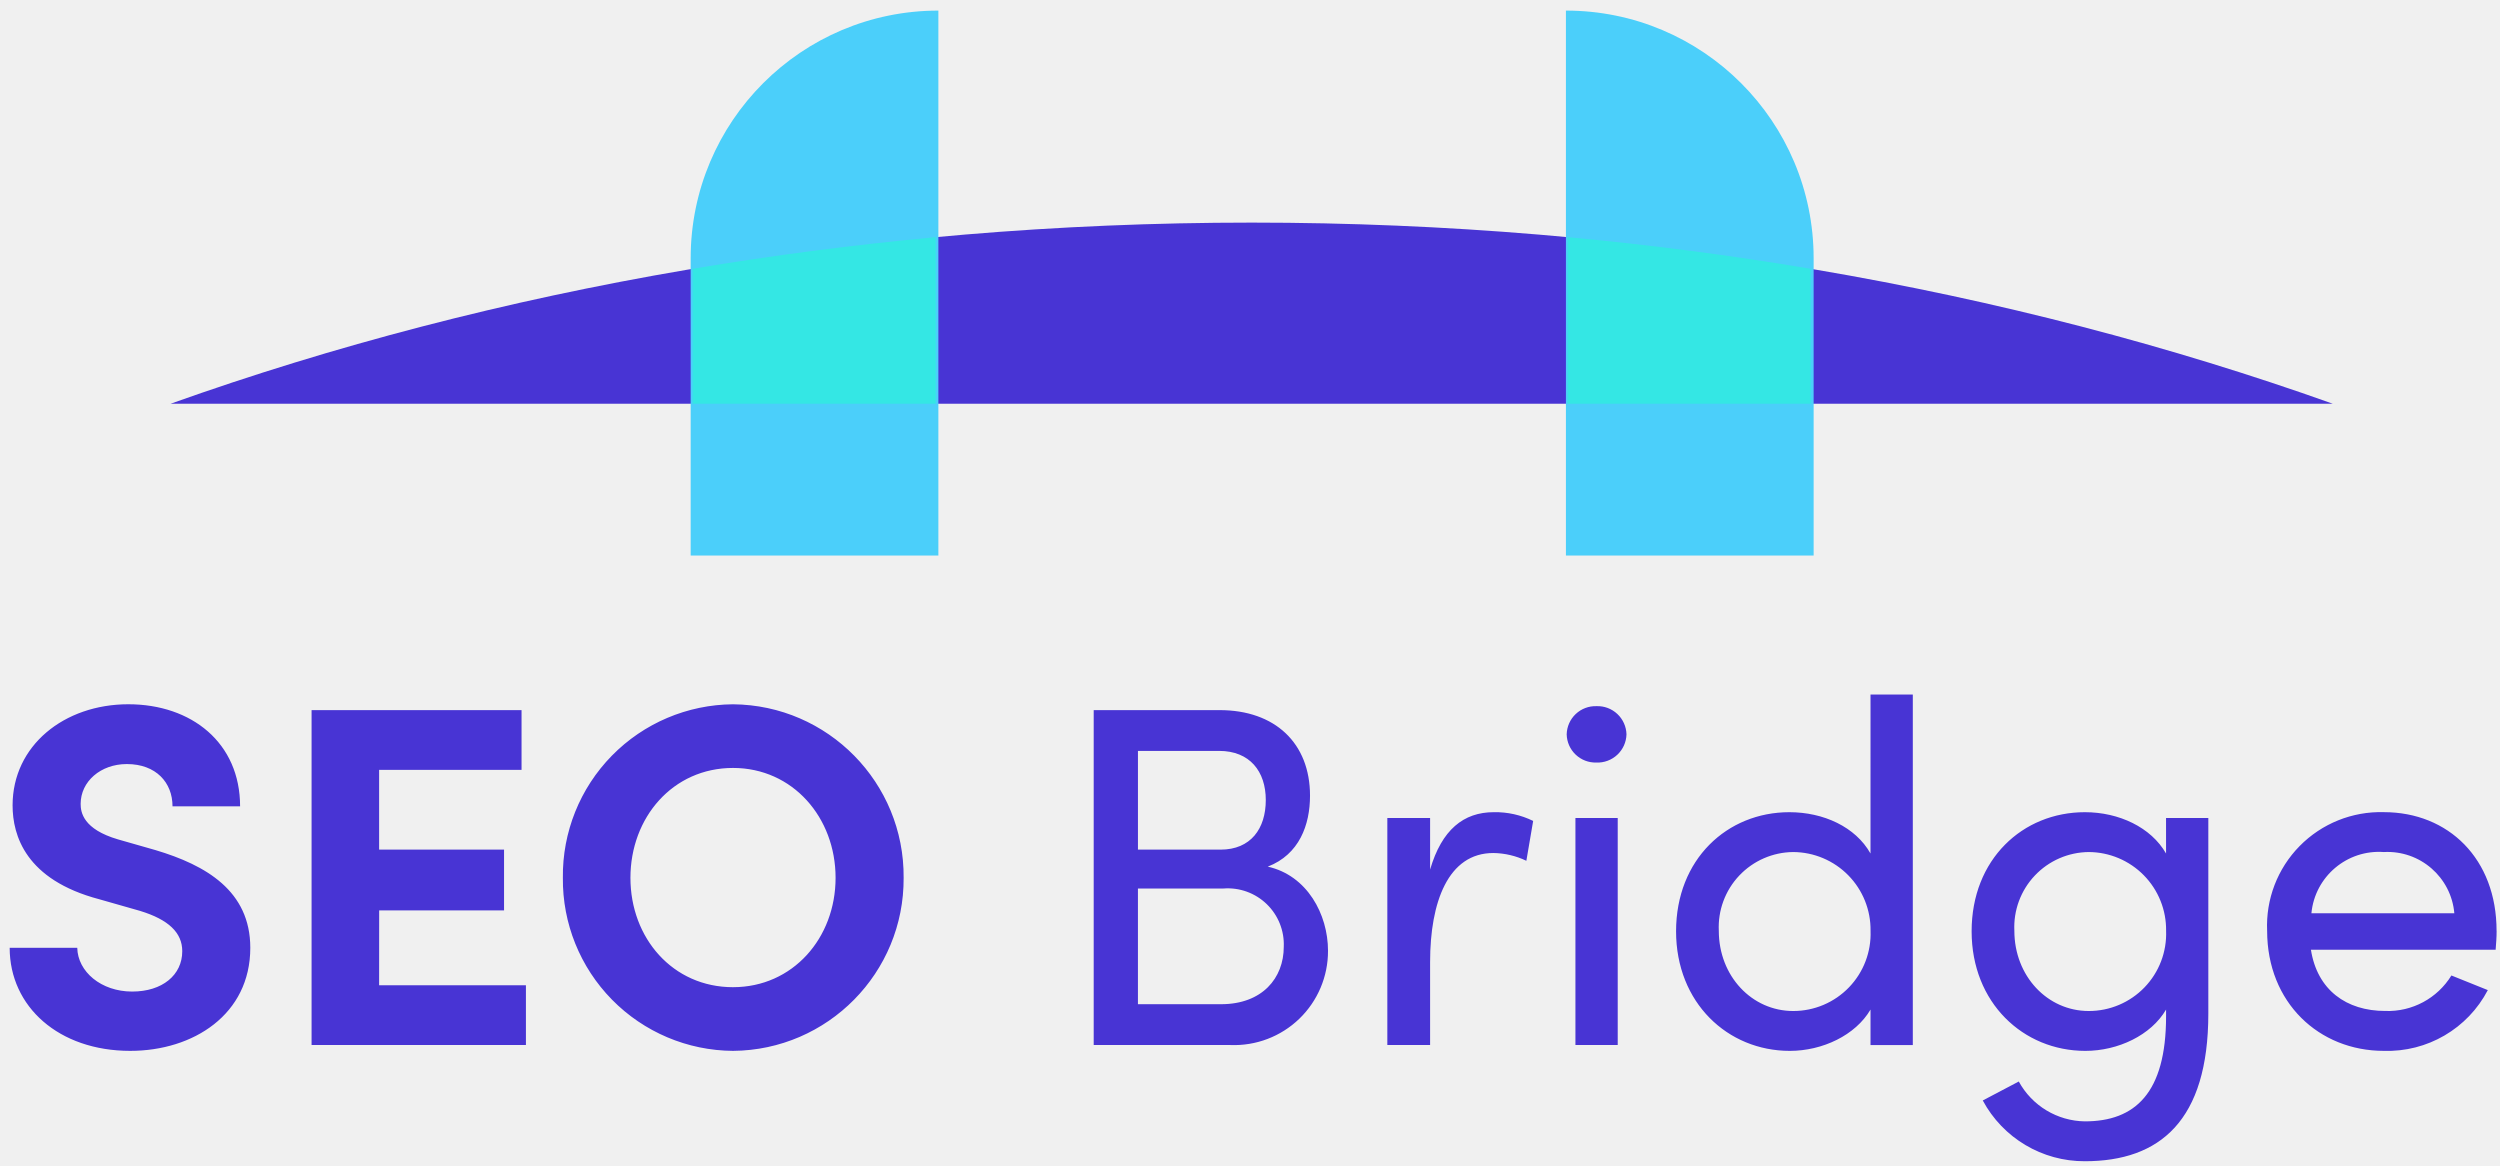
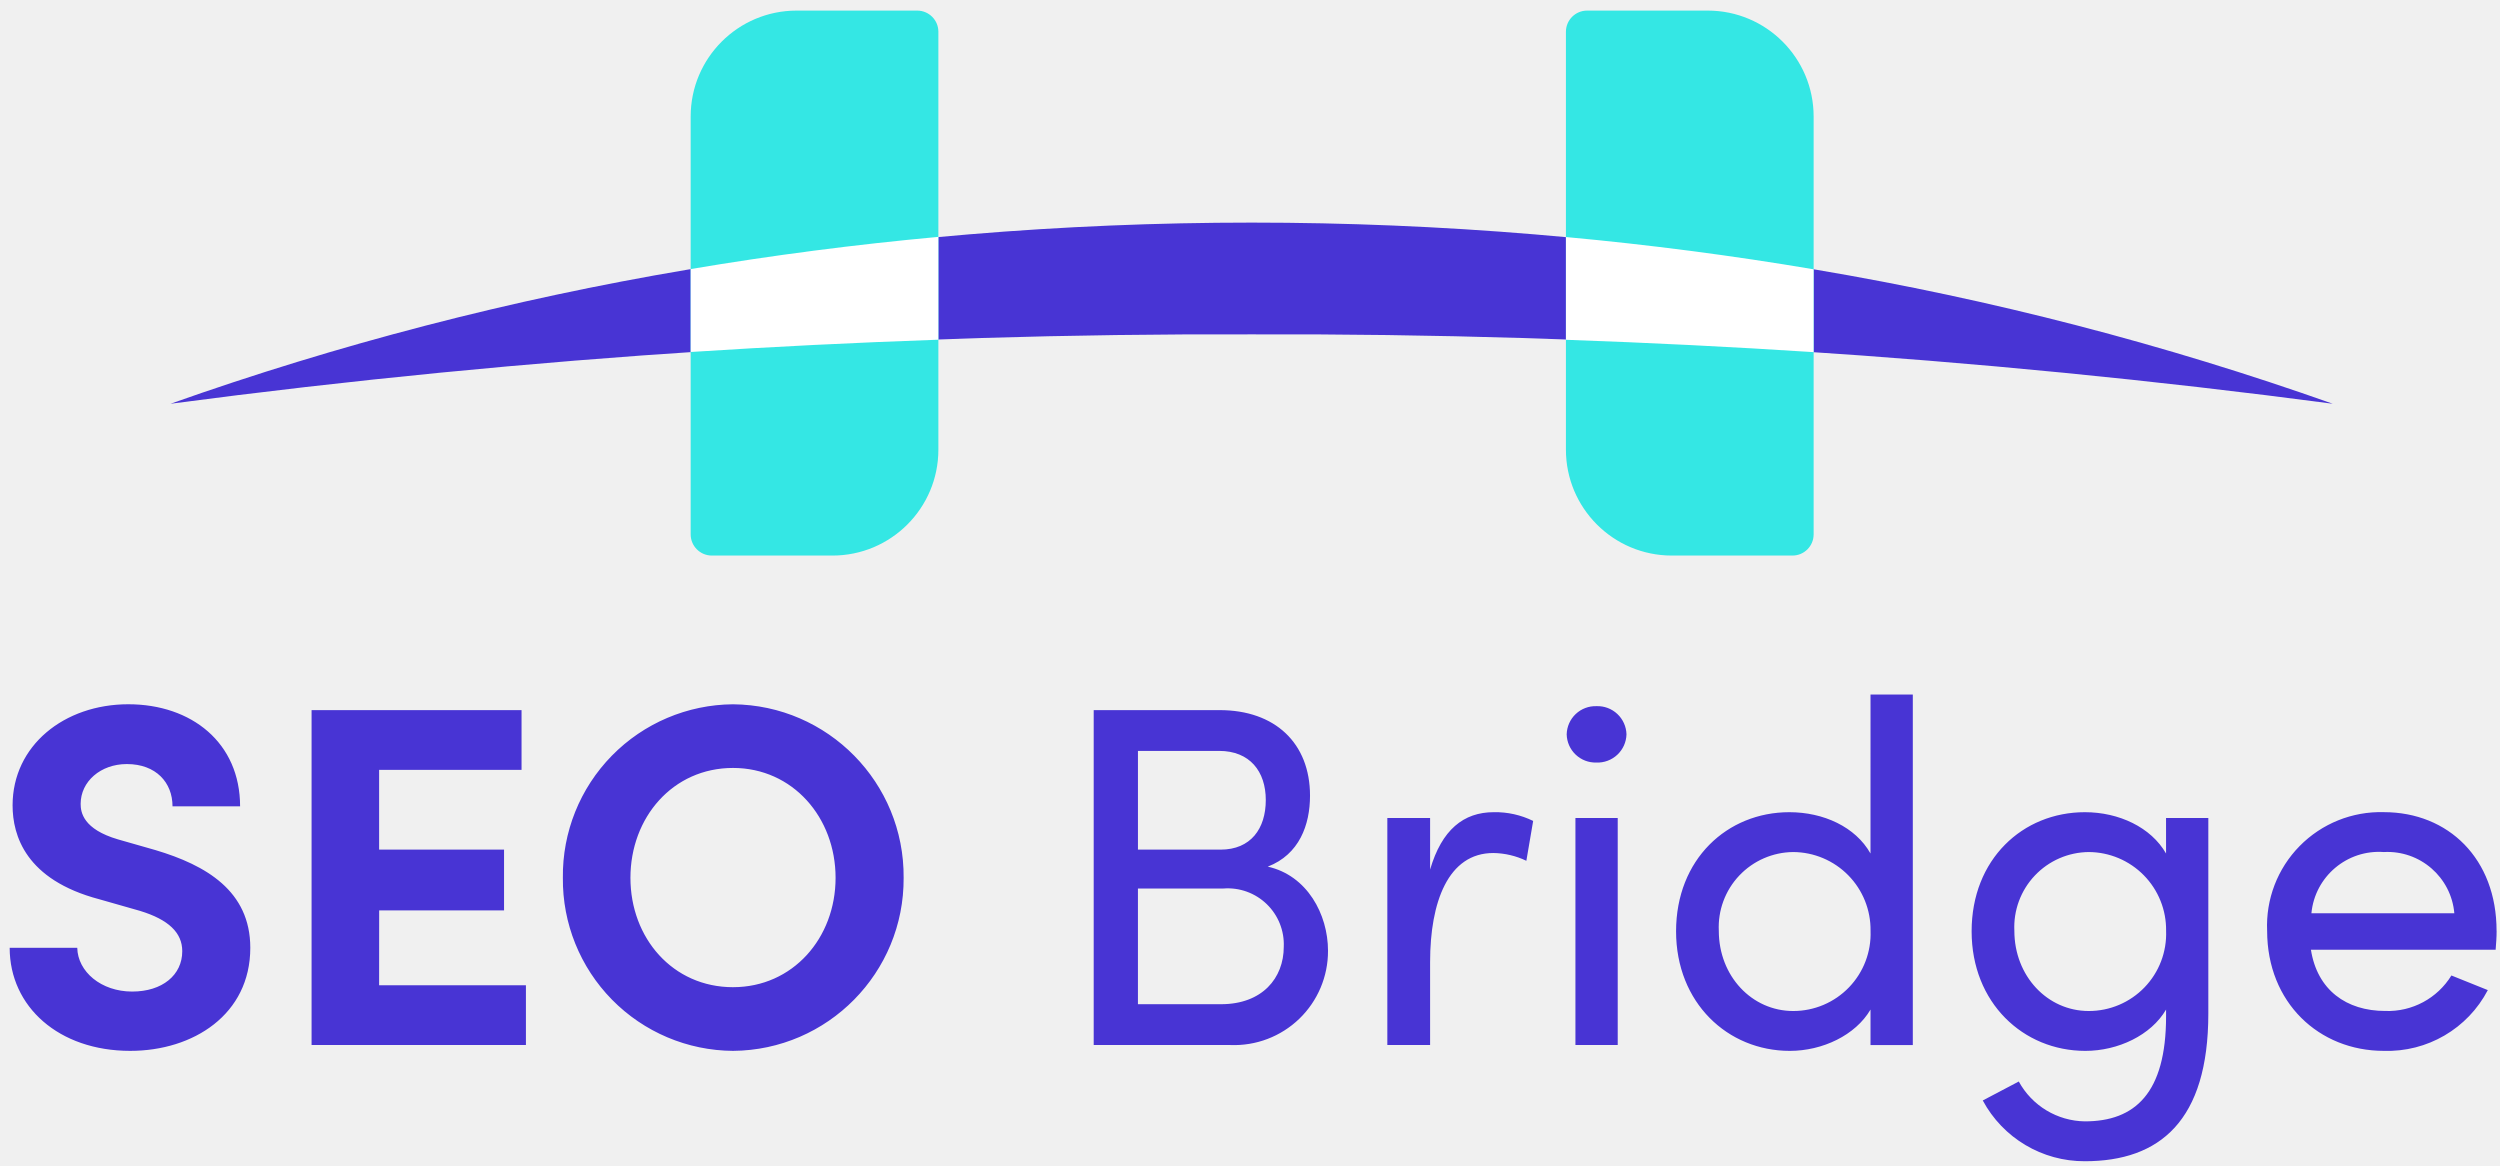
<svg xmlns="http://www.w3.org/2000/svg" width="236" height="110" viewBox="0 0 236 110">
  <defs>
    <clipPath id="clip-logo">
      <rect width="236" height="110" />
    </clipPath>
  </defs>
  <g id="logo" clip-path="url(#clip-logo)">
    <g id="Gruppe_1" data-name="Gruppe 1" transform="translate(-24.85 -72)">
      <path id="Pfad_1" data-name="Pfad 1" d="M12.28,19.217c5.966,0,11.335-3.442,11.335-9.728,0-5.369-4.176-7.8-8.948-9.224L11.133-.745C7.829-1.709,7.6-3.315,7.6-4.095c0-2.111,1.881-3.763,4.359-3.763,2.753,0,4.314,1.744,4.314,3.992h6.379c0-6.011-4.589-9.637-10.554-9.637C6.04-13.5,1.175-9.6,1.175-3.957c0,2.845,1.239,7.021,8.168,8.857L13.2,6c2.707.826,3.992,2.065,3.992,3.809,0,2.249-1.881,3.809-4.727,3.809-2.937,0-5.14-1.881-5.185-4.13H.9C.9,15.041,5.535,19.217,12.28,19.217Zm23.5-13.262H47.569V.219H35.776V-7.307H49.221v-5.644H29.4V18.666H49.634V13.022H35.776ZM69.183,19.217A16.236,16.236,0,0,0,85.29,2.88,16.247,16.247,0,0,0,69.183-13.5,16.179,16.179,0,0,0,53.122,2.88,16.168,16.168,0,0,0,69.183,19.217Zm0-6.011c-5.69,0-9.683-4.635-9.683-10.325S63.493-7.491,69.183-7.491c5.644,0,9.683,4.681,9.683,10.371S74.827,13.205,69.183,13.205Zm50.478-11.38c2.983-1.147,3.992-3.946,3.992-6.7,0-4.956-3.3-8.076-8.535-8.076H103.232V18.666h12.895a8.868,8.868,0,0,0,9.224-8.9C125.351,6.322,123.378,2.651,119.661,1.825Zm-.184-6.287c0,2.707-1.423,4.681-4.268,4.681h-7.8V-9.1h7.663C117.963-9.1,119.477-7.17,119.477-4.462ZM107.408,14.811V3.89h8.076a5.293,5.293,0,0,1,5.69,5.507c0,2.937-2.019,5.415-5.92,5.415ZM141-3.315c-2.845,0-4.91,1.652-6.011,5.415V-2.764h-4.038v21.43h4.038V10.819c0-5.644,1.7-10.279,5.966-10.279a7.418,7.418,0,0,1,3.12.734l.642-3.763A8.092,8.092,0,0,0,141-3.315ZM150.682-8a2.736,2.736,0,0,0,2.845-2.662,2.736,2.736,0,0,0-2.845-2.662,2.724,2.724,0,0,0-2.8,2.662A2.724,2.724,0,0,0,150.682-8ZM152.7,18.666V-2.764h-3.992v21.43ZM176.563.586c-1.423-2.524-4.451-3.9-7.663-3.9-5.874,0-10.692,4.451-10.692,11.243,0,6.746,4.864,11.289,10.738,11.289,3.075,0,6.195-1.468,7.618-3.9v3.35h3.992V-14.42h-3.992Zm-7.3,14.868c-3.9,0-7.021-3.3-7.021-7.572A7.094,7.094,0,0,1,169.267.448a7.336,7.336,0,0,1,7.3,7.434A7.293,7.293,0,0,1,169.267,15.454ZM204.463.586c-1.423-2.478-4.451-3.9-7.663-3.9-5.874,0-10.692,4.451-10.692,11.243,0,6.746,4.864,11.289,10.738,11.289,3.075,0,6.2-1.468,7.618-3.9v.642c0,7.25-2.937,9.912-7.663,9.912a7.222,7.222,0,0,1-6.241-3.763l-3.4,1.79a10.877,10.877,0,0,0,9.637,5.736c7.067,0,11.656-3.809,11.656-13.95V-2.764h-3.992Zm-7.3,14.868c-3.9,0-7.021-3.3-7.021-7.572A7.094,7.094,0,0,1,197.167.448a7.336,7.336,0,0,1,7.3,7.434A7.293,7.293,0,0,1,197.167,15.454Zm38.5-7.572c0-6.792-4.543-11.2-10.646-11.2a10.726,10.726,0,0,0-11.013,11.2c0,6.792,4.91,11.335,11.013,11.335a10.691,10.691,0,0,0,9.82-5.736L231.4,12.1a7.031,7.031,0,0,1-6.241,3.35c-3.671,0-6.424-1.973-7.021-5.782h17.438C235.622,9.075,235.668,8.479,235.668,7.882ZM218.184,6.23A6.4,6.4,0,0,1,225.022.448a6.336,6.336,0,0,1,6.654,5.782Z" transform="translate(24.863 151.985)" fill="#4834d4" />
      <g id="Gruppe_2" data-name="Gruppe 2" transform="translate(0 6)">
-         <path id="Schnittmenge_1" data-name="Schnittmenge 1" d="M0,17.1C30.677,6.162,65.354,0,102.062,0s71.384,6.162,102.061,17.1Z" transform="translate(40.948 87.014)" fill="#4834d4" />
-         <path id="Rechteck_3" data-name="Rechteck 3" d="M23.384,0h0a0,0,0,0,1,0,0V51.445a0,0,0,0,1,0,0H0a0,0,0,0,1,0,0V23.384A23.384,23.384,0,0,1,23.384,0Z" transform="translate(90.049 67)" fill="#4bcffa" />
-         <path id="Rechteck_4" data-name="Rechteck 4" d="M0,0H0A23.384,23.384,0,0,1,23.384,23.384V51.445a0,0,0,0,1,0,0H0a0,0,0,0,1,0,0V0A0,0,0,0,1,0,0Z" transform="translate(172.673 67)" fill="#4bcffa" />
-         <path id="Schnittmenge_3" data-name="Schnittmenge 3" d="M82.6,15.725V0q11.667,1.083,22.945,2.987V15.725Zm-82.6,0V2.987Q11.264,1.091,22.944,0V15.725Z" transform="translate(90.237 88.387)" fill="#34e7e4" />
+         <path id="Differenzmenge_1" data-name="Differenzmenge 1" d="M24.85,7.1v0A291.041,291.041,0,0,1,73.619-5.552a321.486,321.486,0,0,1,106.584,0A290.862,290.862,0,0,1,228.963,7.1,759.041,759.041,0,0,0,126.912.55,758.658,758.658,0,0,0,24.85,7.1Z" transform="translate(16.098 97.014)" fill="#4834d4" />
+         <g id="Gruppe_3" data-name="Gruppe 3">
+           <path id="Rechteck_3" data-name="Rechteck 3" d="M10,0H21.384a2,2,0,0,1,2,2V41.445a10,10,0,0,1-10,10H2a2,2,0,0,1-2-2V10A10,10,0,0,1,10,0Z" transform="translate(90.049 67)" fill="#34e7e4" />
+           <path id="Rechteck_4" data-name="Rechteck 4" d="M2,0H13.384a10,10,0,0,1,10,10V49.445a2,2,0,0,1-2,2H10a10,10,0,0,1-10-10V2A2,2,0,0,1,2,0Z" transform="translate(172.673 67)" fill="#34e7e4" />
+         </g>
+         <path id="Schnittmenge_7" data-name="Schnittmenge 7" d="M156.575,21.076v-9.7q11.819,1.09,23.384,3.046v7.82Q168.418,21.492,156.575,21.076ZM73.951,14.4c7.695-1.3,15.506-2.314,23.384-3.039v9.707q-11.835.413-23.384,1.16Z" transform="translate(16.098 77)" fill="#fff" />
      </g>
    </g>
  </g>
</svg>
